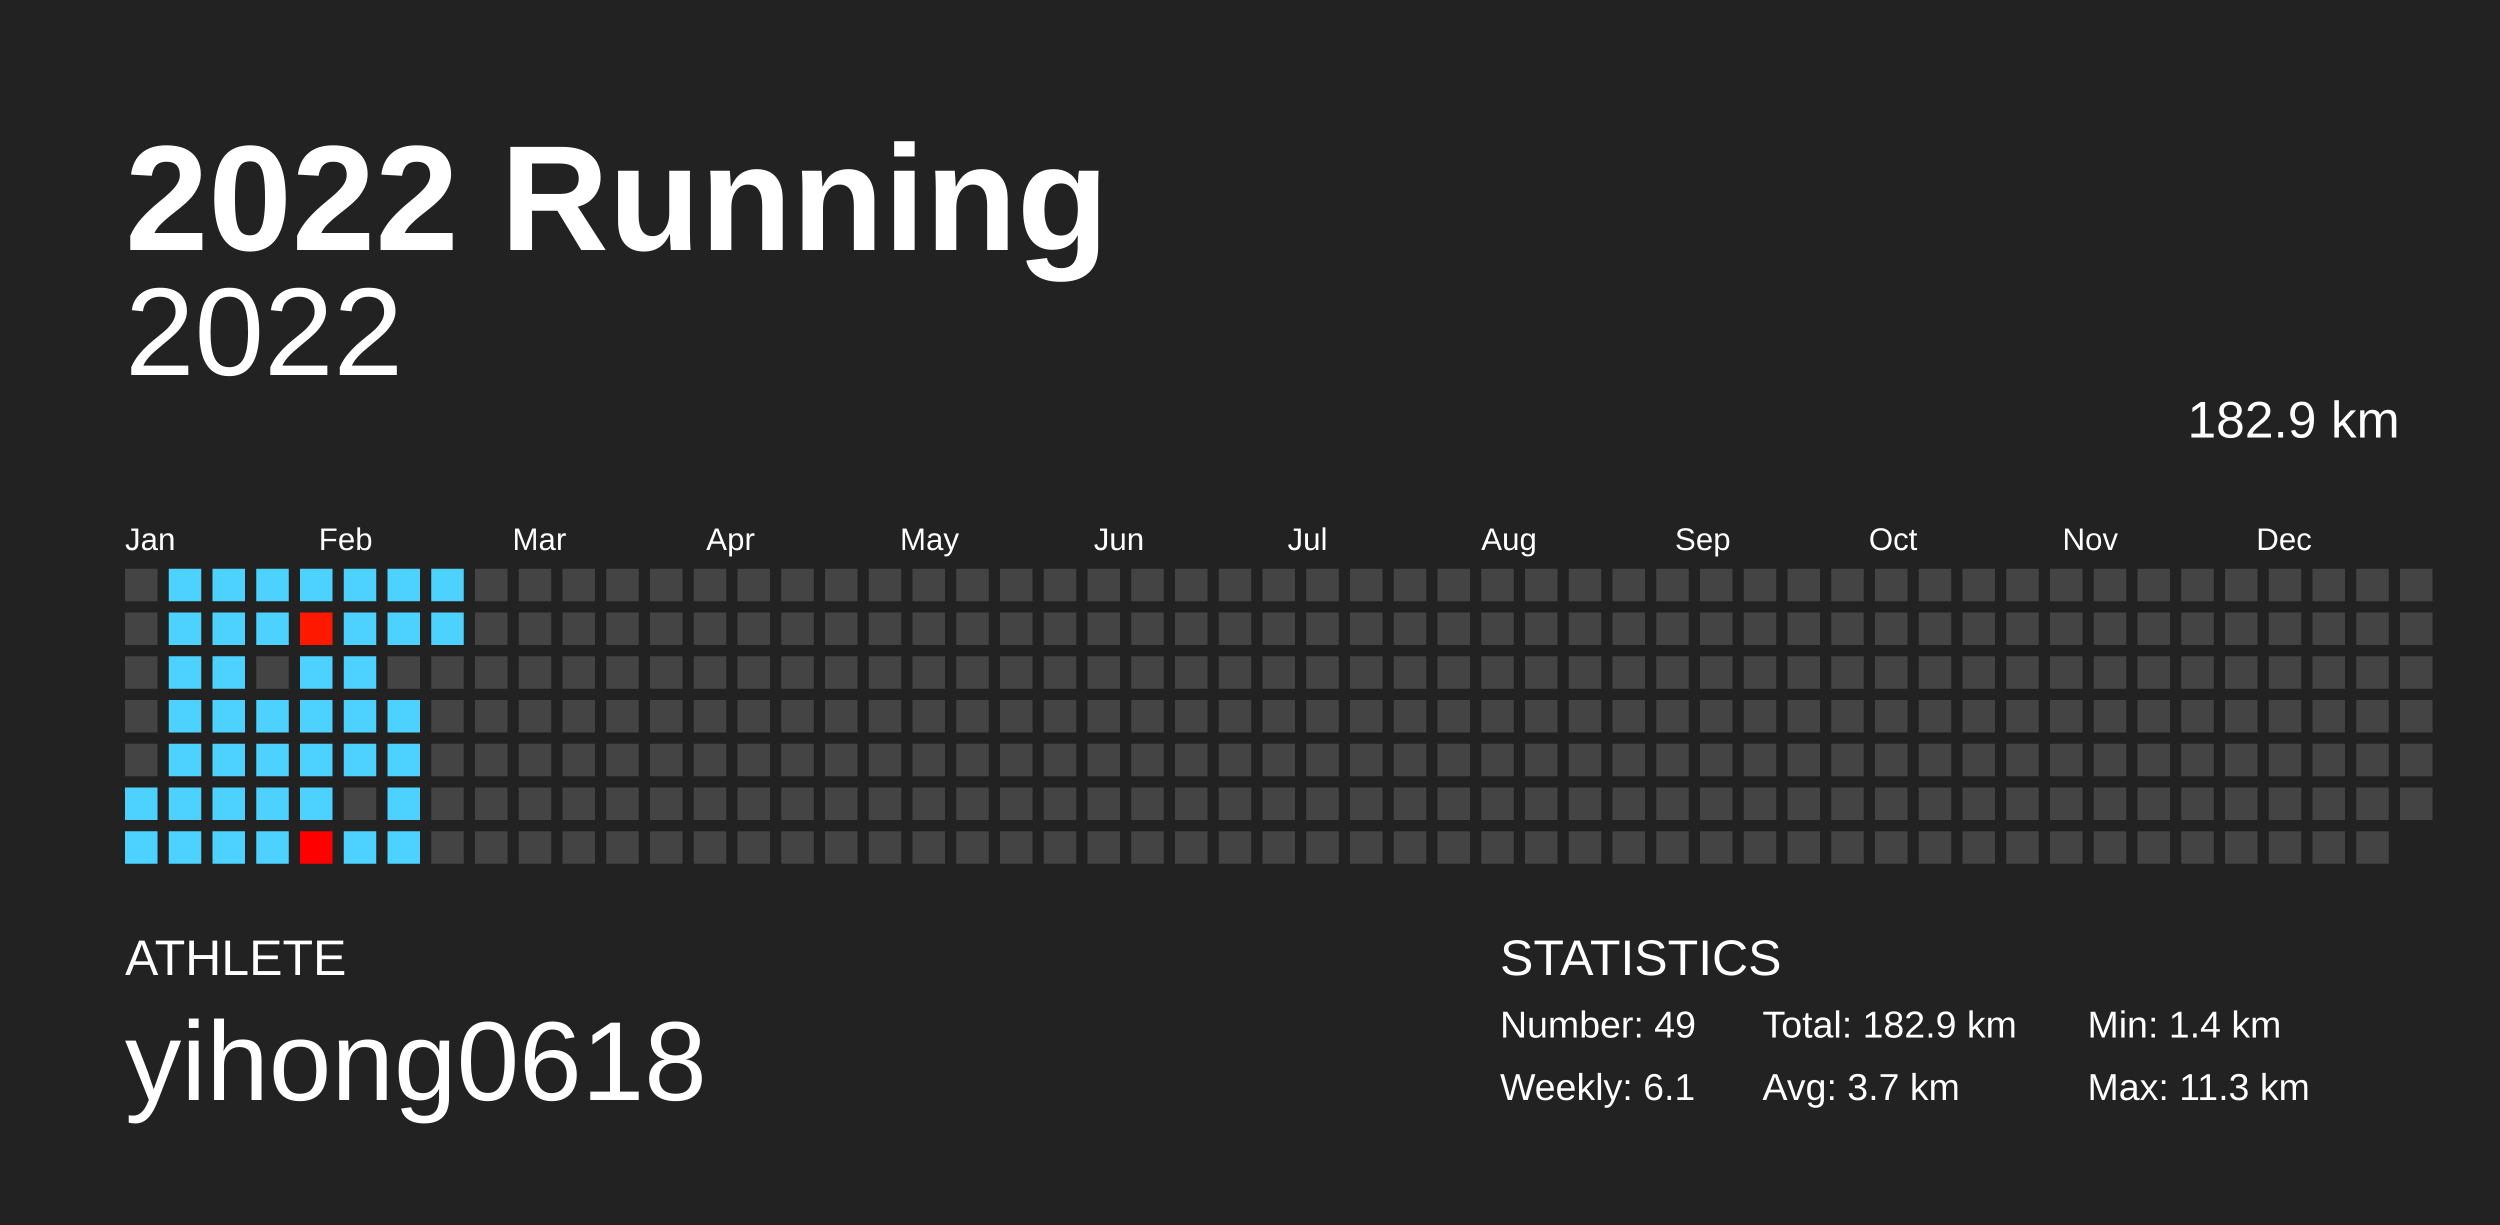
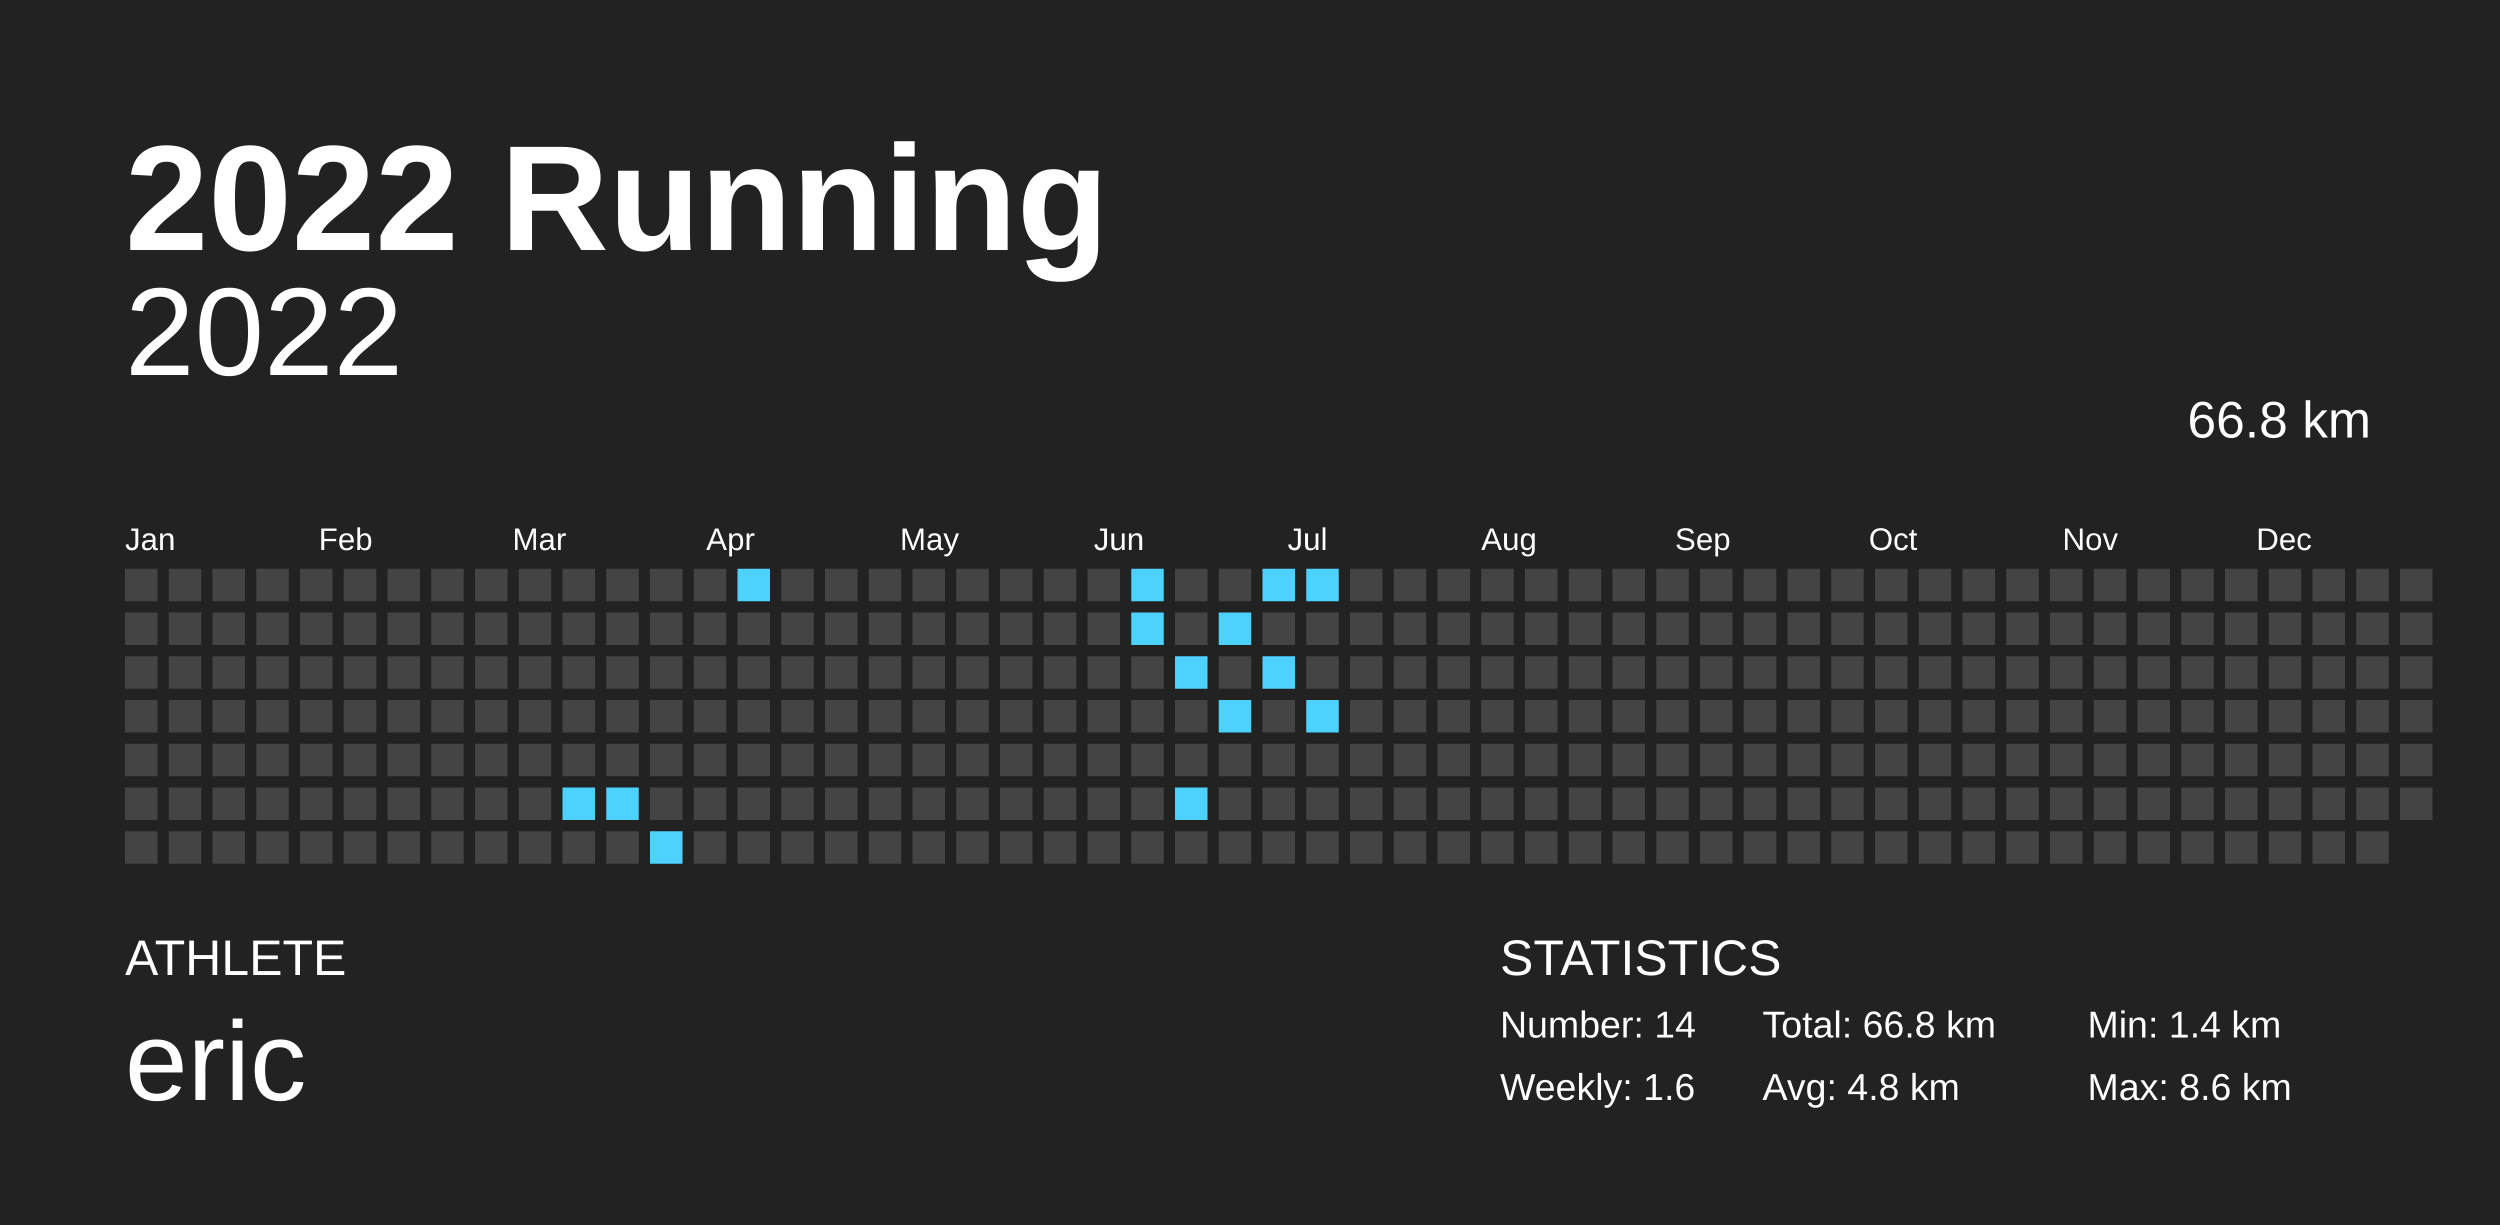
<svg xmlns="http://www.w3.org/2000/svg" baseProfile="full" height="98mm" version="1.1" viewBox="0,0,200,98" width="200mm">
  <defs />
  <rect fill="#222222" height="98" width="200" x="0" y="0" />
  <text fill="#FFFFFF" style="font-size:12px; font-family:Arial; font-weight:bold;" x="10" y="20">2022 Running</text>
  <text fill="#FFFFFF" style="font-size:4px; font-family:Arial" x="10" y="78">ATHLETE</text>
-   <text fill="#FFFFFF" style="font-size:9px; font-family:Arial" x="10" y="88">yihong0618</text>
+   <text fill="#FFFFFF" style="font-size:9px; font-family:Arial" x="10" y="88">eric</text>
  <text fill="#FFFFFF" style="font-size:4px; font-family:Arial" x="120" y="78">STATISTICS</text>
-   <text fill="#FFFFFF" style="font-size:3px; font-family:Arial" x="120" y="83">Number: 49</text>
-   <text fill="#FFFFFF" style="font-size:3px; font-family:Arial" x="120" y="88">Weekly: 6.1</text>
-   <text fill="#FFFFFF" style="font-size:3px; font-family:Arial" x="141" y="83">Total: 182.9 km</text>
-   <text fill="#FFFFFF" style="font-size:3px; font-family:Arial" x="141" y="88">Avg: 3.7 km</text>
+   <text fill="#FFFFFF" style="font-size:3px; font-family:Arial" x="120" y="83">Number: 14</text>
+   <text fill="#FFFFFF" style="font-size:3px; font-family:Arial" x="120" y="88">Weekly: 1.6</text>
+   <text fill="#FFFFFF" style="font-size:3px; font-family:Arial" x="141" y="83">Total: 66.8 km</text>
+   <text fill="#FFFFFF" style="font-size:3px; font-family:Arial" x="141" y="88">Avg: 4.8 km</text>
  <text fill="#FFFFFF" style="font-size:3px; font-family:Arial" x="167" y="83">Min: 1.4 km</text>
-   <text fill="#FFFFFF" style="font-size:3px; font-family:Arial" x="167" y="88">Max: 11.3 km</text>
+   <text fill="#FFFFFF" style="font-size:3px; font-family:Arial" x="167" y="88">Max: 8.6 km</text>
  <text alignment-baseline="hanging" fill="#FFFFFF" style="font-size:10.0px; font-family:Arial;" x="10" y="30">2022</text>
-   <text alignment-baseline="hanging" fill="#FFFFFF" style="font-size:4.125px; font-family:Arial;" x="175" y="35">182.9 km</text>
+   <text alignment-baseline="hanging" fill="#FFFFFF" style="font-size:4.125px; font-family:Arial;" x="175" y="35">66.8 km</text>
  <text fill="#FFFFFF" style="font-size:2.5px; font-family:Arial" x="10.0" y="44">Jan</text>
  <text fill="#FFFFFF" style="font-size:2.5px; font-family:Arial" x="25.5" y="44">Feb</text>
  <text fill="#FFFFFF" style="font-size:2.5px; font-family:Arial" x="41.0" y="44">Mar</text>
  <text fill="#FFFFFF" style="font-size:2.5px; font-family:Arial" x="56.5" y="44">Apr</text>
  <text fill="#FFFFFF" style="font-size:2.5px; font-family:Arial" x="72.0" y="44">May</text>
  <text fill="#FFFFFF" style="font-size:2.5px; font-family:Arial" x="87.5" y="44">Jun</text>
  <text fill="#FFFFFF" style="font-size:2.5px; font-family:Arial" x="103.0" y="44">Jul</text>
  <text fill="#FFFFFF" style="font-size:2.5px; font-family:Arial" x="118.5" y="44">Aug</text>
  <text fill="#FFFFFF" style="font-size:2.5px; font-family:Arial" x="134.0" y="44">Sep</text>
  <text fill="#FFFFFF" style="font-size:2.5px; font-family:Arial" x="149.5" y="44">Oct</text>
  <text fill="#FFFFFF" style="font-size:2.5px; font-family:Arial" x="165.0" y="44">Nov</text>
  <text fill="#FFFFFF" style="font-size:2.5px; font-family:Arial" x="180.5" y="44">Dec</text>
  <rect fill="#444444" height="2.6" width="2.6" x="10.0" y="45.5" />
  <rect fill="#444444" height="2.6" width="2.6" x="10.0" y="49.0" />
  <rect fill="#444444" height="2.6" width="2.6" x="10.0" y="52.5" />
  <rect fill="#444444" height="2.6" width="2.6" x="10.0" y="56.0" />
  <rect fill="#444444" height="2.6" width="2.6" x="10.0" y="59.5" />
-   <rect fill="#4dd2ff" height="2.6" width="2.6" x="10.0" y="63.0" />
-   <rect fill="#4dd2ff" height="2.6" width="2.6" x="10.0" y="66.5" />
-   <rect fill="#4dd2ff" height="2.6" width="2.6" x="13.5" y="45.5" />
-   <rect fill="#4dd2ff" height="2.6" width="2.6" x="13.5" y="49.0" />
-   <rect fill="#4dd2ff" height="2.6" width="2.6" x="13.5" y="52.5" />
-   <rect fill="#4dd2ff" height="2.6" width="2.6" x="13.5" y="56.0" />
-   <rect fill="#4dd2ff" height="2.6" width="2.6" x="13.5" y="59.5" />
-   <rect fill="#4dd2ff" height="2.6" width="2.6" x="13.5" y="63.0" />
-   <rect fill="#4dd2ff" height="2.6" width="2.6" x="13.5" y="66.5" />
-   <rect fill="#4dd2ff" height="2.6" width="2.6" x="17.0" y="45.5" />
-   <rect fill="#4dd2ff" height="2.6" width="2.6" x="17.0" y="49.0" />
-   <rect fill="#4dd2ff" height="2.6" width="2.6" x="17.0" y="52.5" />
-   <rect fill="#4dd2ff" height="2.6" width="2.6" x="17.0" y="56.0" />
-   <rect fill="#4dd2ff" height="2.6" width="2.6" x="17.0" y="59.5" />
-   <rect fill="#4dd2ff" height="2.6" width="2.6" x="17.0" y="63.0" />
-   <rect fill="#4dd2ff" height="2.6" width="2.6" x="17.0" y="66.5" />
-   <rect fill="#4dd2ff" height="2.6" width="2.6" x="20.5" y="45.5" />
-   <rect fill="#4dd2ff" height="2.6" width="2.6" x="20.5" y="49.0" />
+   <rect fill="#444444" height="2.6" width="2.6" x="10.0" y="63.0" />
+   <rect fill="#444444" height="2.6" width="2.6" x="10.0" y="66.5" />
+   <rect fill="#444444" height="2.6" width="2.6" x="13.5" y="45.5" />
+   <rect fill="#444444" height="2.6" width="2.6" x="13.5" y="49.0" />
+   <rect fill="#444444" height="2.6" width="2.6" x="13.5" y="52.5" />
+   <rect fill="#444444" height="2.6" width="2.6" x="13.5" y="56.0" />
+   <rect fill="#444444" height="2.6" width="2.6" x="13.5" y="59.5" />
+   <rect fill="#444444" height="2.6" width="2.6" x="13.5" y="63.0" />
+   <rect fill="#444444" height="2.6" width="2.6" x="13.5" y="66.5" />
+   <rect fill="#444444" height="2.6" width="2.6" x="17.0" y="45.5" />
+   <rect fill="#444444" height="2.6" width="2.6" x="17.0" y="49.0" />
+   <rect fill="#444444" height="2.6" width="2.6" x="17.0" y="52.5" />
+   <rect fill="#444444" height="2.6" width="2.6" x="17.0" y="56.0" />
+   <rect fill="#444444" height="2.6" width="2.6" x="17.0" y="59.5" />
+   <rect fill="#444444" height="2.6" width="2.6" x="17.0" y="63.0" />
+   <rect fill="#444444" height="2.6" width="2.6" x="17.0" y="66.5" />
+   <rect fill="#444444" height="2.6" width="2.6" x="20.5" y="45.5" />
+   <rect fill="#444444" height="2.6" width="2.6" x="20.5" y="49.0" />
  <rect fill="#444444" height="2.6" width="2.6" x="20.5" y="52.5" />
-   <rect fill="#4dd2ff" height="2.6" width="2.6" x="20.5" y="56.0" />
-   <rect fill="#4dd2ff" height="2.6" width="2.6" x="20.5" y="59.5" />
-   <rect fill="#4dd2ff" height="2.6" width="2.6" x="20.5" y="63.0" />
-   <rect fill="#4dd2ff" height="2.6" width="2.6" x="20.5" y="66.5" />
-   <rect fill="#4dd2ff" height="2.6" width="2.6" x="24.0" y="45.5" />
-   <rect fill="#ff1800" height="2.6" width="2.6" x="24.0" y="49.0" />
-   <rect fill="#4dd2ff" height="2.6" width="2.6" x="24.0" y="52.5" />
-   <rect fill="#4dd2ff" height="2.6" width="2.6" x="24.0" y="56.0" />
-   <rect fill="#4dd2ff" height="2.6" width="2.6" x="24.0" y="59.5" />
-   <rect fill="#4dd2ff" height="2.6" width="2.6" x="24.0" y="63.0" />
-   <rect fill="#ff0000" height="2.6" width="2.6" x="24.0" y="66.5" />
-   <rect fill="#4dd2ff" height="2.6" width="2.6" x="27.5" y="45.5" />
-   <rect fill="#4dd2ff" height="2.6" width="2.6" x="27.5" y="49.0" />
-   <rect fill="#4dd2ff" height="2.6" width="2.6" x="27.5" y="52.5" />
-   <rect fill="#4dd2ff" height="2.6" width="2.6" x="27.5" y="56.0" />
-   <rect fill="#4dd2ff" height="2.6" width="2.6" x="27.5" y="59.5" />
+   <rect fill="#444444" height="2.6" width="2.6" x="20.5" y="56.0" />
+   <rect fill="#444444" height="2.6" width="2.6" x="20.5" y="59.5" />
+   <rect fill="#444444" height="2.6" width="2.6" x="20.5" y="63.0" />
+   <rect fill="#444444" height="2.6" width="2.6" x="20.5" y="66.5" />
+   <rect fill="#444444" height="2.6" width="2.6" x="24.0" y="45.5" />
+   <rect fill="#444444" height="2.6" width="2.6" x="24.0" y="49.0" />
+   <rect fill="#444444" height="2.6" width="2.6" x="24.0" y="52.5" />
+   <rect fill="#444444" height="2.6" width="2.6" x="24.0" y="56.0" />
+   <rect fill="#444444" height="2.6" width="2.6" x="24.0" y="59.5" />
+   <rect fill="#444444" height="2.6" width="2.6" x="24.0" y="63.0" />
+   <rect fill="#444444" height="2.6" width="2.6" x="24.0" y="66.5" />
+   <rect fill="#444444" height="2.6" width="2.6" x="27.5" y="45.5" />
+   <rect fill="#444444" height="2.6" width="2.6" x="27.5" y="49.0" />
+   <rect fill="#444444" height="2.6" width="2.6" x="27.5" y="52.5" />
+   <rect fill="#444444" height="2.6" width="2.6" x="27.5" y="56.0" />
+   <rect fill="#444444" height="2.6" width="2.6" x="27.5" y="59.5" />
  <rect fill="#444444" height="2.6" width="2.6" x="27.5" y="63.0" />
-   <rect fill="#4dd2ff" height="2.6" width="2.6" x="27.5" y="66.5" />
-   <rect fill="#4dd2ff" height="2.6" width="2.6" x="31.0" y="45.5" />
-   <rect fill="#4dd2ff" height="2.6" width="2.6" x="31.0" y="49.0" />
+   <rect fill="#444444" height="2.6" width="2.6" x="27.5" y="66.5" />
+   <rect fill="#444444" height="2.6" width="2.6" x="31.0" y="45.5" />
+   <rect fill="#444444" height="2.6" width="2.6" x="31.0" y="49.0" />
  <rect fill="#444444" height="2.6" width="2.6" x="31.0" y="52.5" />
-   <rect fill="#4dd2ff" height="2.6" width="2.6" x="31.0" y="56.0" />
-   <rect fill="#4dd2ff" height="2.6" width="2.6" x="31.0" y="59.5" />
-   <rect fill="#4dd2ff" height="2.6" width="2.6" x="31.0" y="63.0" />
-   <rect fill="#4dd2ff" height="2.6" width="2.6" x="31.0" y="66.5" />
-   <rect fill="#4dd2ff" height="2.6" width="2.6" x="34.5" y="45.5" />
-   <rect fill="#4dd2ff" height="2.6" width="2.6" x="34.5" y="49.0" />
+   <rect fill="#444444" height="2.6" width="2.6" x="31.0" y="56.0" />
+   <rect fill="#444444" height="2.6" width="2.6" x="31.0" y="59.5" />
+   <rect fill="#444444" height="2.6" width="2.6" x="31.0" y="63.0" />
+   <rect fill="#444444" height="2.6" width="2.6" x="31.0" y="66.5" />
+   <rect fill="#444444" height="2.6" width="2.6" x="34.5" y="45.5" />
+   <rect fill="#444444" height="2.6" width="2.6" x="34.5" y="49.0" />
  <rect fill="#444444" height="2.6" width="2.6" x="34.5" y="52.5" />
  <rect fill="#444444" height="2.6" width="2.6" x="34.5" y="56.0" />
  <rect fill="#444444" height="2.6" width="2.6" x="34.5" y="59.5" />
  <rect fill="#444444" height="2.6" width="2.6" x="34.5" y="63.0" />
  <rect fill="#444444" height="2.6" width="2.6" x="34.5" y="66.5" />
  <rect fill="#444444" height="2.6" width="2.6" x="38.0" y="45.5" />
  <rect fill="#444444" height="2.6" width="2.6" x="38.0" y="49.0" />
  <rect fill="#444444" height="2.6" width="2.6" x="38.0" y="52.5" />
  <rect fill="#444444" height="2.6" width="2.6" x="38.0" y="56.0" />
  <rect fill="#444444" height="2.6" width="2.6" x="38.0" y="59.5" />
  <rect fill="#444444" height="2.6" width="2.6" x="38.0" y="63.0" />
  <rect fill="#444444" height="2.6" width="2.6" x="38.0" y="66.5" />
  <rect fill="#444444" height="2.6" width="2.6" x="41.5" y="45.5" />
  <rect fill="#444444" height="2.6" width="2.6" x="41.5" y="49.0" />
  <rect fill="#444444" height="2.6" width="2.6" x="41.5" y="52.5" />
  <rect fill="#444444" height="2.6" width="2.6" x="41.5" y="56.0" />
  <rect fill="#444444" height="2.6" width="2.6" x="41.5" y="59.5" />
  <rect fill="#444444" height="2.6" width="2.6" x="41.5" y="63.0" />
  <rect fill="#444444" height="2.6" width="2.6" x="41.5" y="66.5" />
  <rect fill="#444444" height="2.6" width="2.6" x="45.0" y="45.5" />
  <rect fill="#444444" height="2.6" width="2.6" x="45.0" y="49.0" />
  <rect fill="#444444" height="2.6" width="2.6" x="45.0" y="52.5" />
  <rect fill="#444444" height="2.6" width="2.6" x="45.0" y="56.0" />
  <rect fill="#444444" height="2.6" width="2.6" x="45.0" y="59.5" />
-   <rect fill="#444444" height="2.6" width="2.6" x="45.0" y="63.0" />
+   <rect fill="#4dd2ff" height="2.6" width="2.6" x="45.0" y="63.0" />
  <rect fill="#444444" height="2.6" width="2.6" x="45.0" y="66.5" />
  <rect fill="#444444" height="2.6" width="2.6" x="48.5" y="45.5" />
  <rect fill="#444444" height="2.6" width="2.6" x="48.5" y="49.0" />
  <rect fill="#444444" height="2.6" width="2.6" x="48.5" y="52.5" />
  <rect fill="#444444" height="2.6" width="2.6" x="48.5" y="56.0" />
  <rect fill="#444444" height="2.6" width="2.6" x="48.5" y="59.5" />
-   <rect fill="#444444" height="2.6" width="2.6" x="48.5" y="63.0" />
+   <rect fill="#4dd2ff" height="2.6" width="2.6" x="48.5" y="63.0" />
  <rect fill="#444444" height="2.6" width="2.6" x="48.5" y="66.5" />
  <rect fill="#444444" height="2.6" width="2.6" x="52.0" y="45.5" />
  <rect fill="#444444" height="2.6" width="2.6" x="52.0" y="49.0" />
  <rect fill="#444444" height="2.6" width="2.6" x="52.0" y="52.5" />
  <rect fill="#444444" height="2.6" width="2.6" x="52.0" y="56.0" />
  <rect fill="#444444" height="2.6" width="2.6" x="52.0" y="59.5" />
  <rect fill="#444444" height="2.6" width="2.6" x="52.0" y="63.0" />
-   <rect fill="#444444" height="2.6" width="2.6" x="52.0" y="66.5" />
+   <rect fill="#4dd2ff" height="2.6" width="2.6" x="52.0" y="66.5" />
  <rect fill="#444444" height="2.6" width="2.6" x="55.5" y="45.5" />
  <rect fill="#444444" height="2.6" width="2.6" x="55.5" y="49.0" />
  <rect fill="#444444" height="2.6" width="2.6" x="55.5" y="52.5" />
  <rect fill="#444444" height="2.6" width="2.6" x="55.5" y="56.0" />
  <rect fill="#444444" height="2.6" width="2.6" x="55.5" y="59.5" />
  <rect fill="#444444" height="2.6" width="2.6" x="55.5" y="63.0" />
  <rect fill="#444444" height="2.6" width="2.6" x="55.5" y="66.5" />
-   <rect fill="#444444" height="2.6" width="2.6" x="59.0" y="45.5" />
+   <rect fill="#4dd2ff" height="2.6" width="2.6" x="59.0" y="45.5" />
  <rect fill="#444444" height="2.6" width="2.6" x="59.0" y="49.0" />
  <rect fill="#444444" height="2.6" width="2.6" x="59.0" y="52.5" />
  <rect fill="#444444" height="2.6" width="2.6" x="59.0" y="56.0" />
  <rect fill="#444444" height="2.6" width="2.6" x="59.0" y="59.5" />
  <rect fill="#444444" height="2.6" width="2.6" x="59.0" y="63.0" />
  <rect fill="#444444" height="2.6" width="2.6" x="59.0" y="66.5" />
  <rect fill="#444444" height="2.6" width="2.6" x="62.5" y="45.5" />
  <rect fill="#444444" height="2.6" width="2.6" x="62.5" y="49.0" />
  <rect fill="#444444" height="2.6" width="2.6" x="62.5" y="52.5" />
  <rect fill="#444444" height="2.6" width="2.6" x="62.5" y="56.0" />
  <rect fill="#444444" height="2.6" width="2.6" x="62.5" y="59.5" />
  <rect fill="#444444" height="2.6" width="2.6" x="62.5" y="63.0" />
  <rect fill="#444444" height="2.6" width="2.6" x="62.5" y="66.5" />
  <rect fill="#444444" height="2.6" width="2.6" x="66.0" y="45.5" />
  <rect fill="#444444" height="2.6" width="2.6" x="66.0" y="49.0" />
  <rect fill="#444444" height="2.6" width="2.6" x="66.0" y="52.5" />
  <rect fill="#444444" height="2.6" width="2.6" x="66.0" y="56.0" />
  <rect fill="#444444" height="2.6" width="2.6" x="66.0" y="59.5" />
  <rect fill="#444444" height="2.6" width="2.6" x="66.0" y="63.0" />
  <rect fill="#444444" height="2.6" width="2.6" x="66.0" y="66.5" />
  <rect fill="#444444" height="2.6" width="2.6" x="69.5" y="45.5" />
  <rect fill="#444444" height="2.6" width="2.6" x="69.5" y="49.0" />
  <rect fill="#444444" height="2.6" width="2.6" x="69.5" y="52.5" />
  <rect fill="#444444" height="2.6" width="2.6" x="69.5" y="56.0" />
  <rect fill="#444444" height="2.6" width="2.6" x="69.5" y="59.5" />
  <rect fill="#444444" height="2.6" width="2.6" x="69.5" y="63.0" />
  <rect fill="#444444" height="2.6" width="2.6" x="69.5" y="66.5" />
  <rect fill="#444444" height="2.6" width="2.6" x="73.0" y="45.5" />
  <rect fill="#444444" height="2.6" width="2.6" x="73.0" y="49.0" />
  <rect fill="#444444" height="2.6" width="2.6" x="73.0" y="52.5" />
  <rect fill="#444444" height="2.6" width="2.6" x="73.0" y="56.0" />
  <rect fill="#444444" height="2.6" width="2.6" x="73.0" y="59.5" />
  <rect fill="#444444" height="2.6" width="2.6" x="73.0" y="63.0" />
  <rect fill="#444444" height="2.6" width="2.6" x="73.0" y="66.5" />
  <rect fill="#444444" height="2.6" width="2.6" x="76.5" y="45.5" />
  <rect fill="#444444" height="2.6" width="2.6" x="76.5" y="49.0" />
  <rect fill="#444444" height="2.6" width="2.6" x="76.5" y="52.5" />
  <rect fill="#444444" height="2.6" width="2.6" x="76.5" y="56.0" />
  <rect fill="#444444" height="2.6" width="2.6" x="76.5" y="59.5" />
  <rect fill="#444444" height="2.6" width="2.6" x="76.5" y="63.0" />
  <rect fill="#444444" height="2.6" width="2.6" x="76.5" y="66.5" />
  <rect fill="#444444" height="2.6" width="2.6" x="80.0" y="45.5" />
  <rect fill="#444444" height="2.6" width="2.6" x="80.0" y="49.0" />
  <rect fill="#444444" height="2.6" width="2.6" x="80.0" y="52.5" />
  <rect fill="#444444" height="2.6" width="2.6" x="80.0" y="56.0" />
  <rect fill="#444444" height="2.6" width="2.6" x="80.0" y="59.5" />
  <rect fill="#444444" height="2.6" width="2.6" x="80.0" y="63.0" />
  <rect fill="#444444" height="2.6" width="2.6" x="80.0" y="66.5" />
  <rect fill="#444444" height="2.6" width="2.6" x="83.5" y="45.5" />
  <rect fill="#444444" height="2.6" width="2.6" x="83.5" y="49.0" />
  <rect fill="#444444" height="2.6" width="2.6" x="83.5" y="52.5" />
  <rect fill="#444444" height="2.6" width="2.6" x="83.5" y="56.0" />
  <rect fill="#444444" height="2.6" width="2.6" x="83.5" y="59.5" />
  <rect fill="#444444" height="2.6" width="2.6" x="83.5" y="63.0" />
  <rect fill="#444444" height="2.6" width="2.6" x="83.5" y="66.5" />
  <rect fill="#444444" height="2.6" width="2.6" x="87.0" y="45.5" />
  <rect fill="#444444" height="2.6" width="2.6" x="87.0" y="49.0" />
  <rect fill="#444444" height="2.6" width="2.6" x="87.0" y="52.5" />
  <rect fill="#444444" height="2.6" width="2.6" x="87.0" y="56.0" />
  <rect fill="#444444" height="2.6" width="2.6" x="87.0" y="59.5" />
  <rect fill="#444444" height="2.6" width="2.6" x="87.0" y="63.0" />
  <rect fill="#444444" height="2.6" width="2.6" x="87.0" y="66.5" />
-   <rect fill="#444444" height="2.6" width="2.6" x="90.5" y="45.5" />
-   <rect fill="#444444" height="2.6" width="2.6" x="90.5" y="49.0" />
+   <rect fill="#4dd2ff" height="2.6" width="2.6" x="90.5" y="45.5" />
+   <rect fill="#4dd2ff" height="2.6" width="2.6" x="90.5" y="49.0" />
  <rect fill="#444444" height="2.6" width="2.6" x="90.5" y="52.5" />
  <rect fill="#444444" height="2.6" width="2.6" x="90.5" y="56.0" />
  <rect fill="#444444" height="2.6" width="2.6" x="90.5" y="59.5" />
  <rect fill="#444444" height="2.6" width="2.6" x="90.5" y="63.0" />
  <rect fill="#444444" height="2.6" width="2.6" x="90.5" y="66.5" />
  <rect fill="#444444" height="2.6" width="2.6" x="94.0" y="45.5" />
  <rect fill="#444444" height="2.6" width="2.6" x="94.0" y="49.0" />
-   <rect fill="#444444" height="2.6" width="2.6" x="94.0" y="52.5" />
+   <rect fill="#4dd2ff" height="2.6" width="2.6" x="94.0" y="52.5" />
  <rect fill="#444444" height="2.6" width="2.6" x="94.0" y="56.0" />
  <rect fill="#444444" height="2.6" width="2.6" x="94.0" y="59.5" />
-   <rect fill="#444444" height="2.6" width="2.6" x="94.0" y="63.0" />
+   <rect fill="#4dd2ff" height="2.6" width="2.6" x="94.0" y="63.0" />
  <rect fill="#444444" height="2.6" width="2.6" x="94.0" y="66.5" />
  <rect fill="#444444" height="2.6" width="2.6" x="97.5" y="45.5" />
-   <rect fill="#444444" height="2.6" width="2.6" x="97.5" y="49.0" />
+   <rect fill="#4dd2ff" height="2.6" width="2.6" x="97.5" y="49.0" />
  <rect fill="#444444" height="2.6" width="2.6" x="97.5" y="52.5" />
-   <rect fill="#444444" height="2.6" width="2.6" x="97.5" y="56.0" />
+   <rect fill="#4dd2ff" height="2.6" width="2.6" x="97.5" y="56.0" />
  <rect fill="#444444" height="2.6" width="2.6" x="97.5" y="59.5" />
  <rect fill="#444444" height="2.6" width="2.6" x="97.5" y="63.0" />
  <rect fill="#444444" height="2.6" width="2.6" x="97.5" y="66.5" />
-   <rect fill="#444444" height="2.6" width="2.6" x="101.0" y="45.5" />
+   <rect fill="#4dd2ff" height="2.6" width="2.6" x="101.0" y="45.5" />
  <rect fill="#444444" height="2.6" width="2.6" x="101.0" y="49.0" />
-   <rect fill="#444444" height="2.6" width="2.6" x="101.0" y="52.5" />
+   <rect fill="#4dd2ff" height="2.6" width="2.6" x="101.0" y="52.5" />
  <rect fill="#444444" height="2.6" width="2.6" x="101.0" y="56.0" />
  <rect fill="#444444" height="2.6" width="2.6" x="101.0" y="59.5" />
  <rect fill="#444444" height="2.6" width="2.6" x="101.0" y="63.0" />
  <rect fill="#444444" height="2.6" width="2.6" x="101.0" y="66.5" />
-   <rect fill="#444444" height="2.6" width="2.6" x="104.5" y="45.5" />
+   <rect fill="#4dd2ff" height="2.6" width="2.6" x="104.5" y="45.5" />
  <rect fill="#444444" height="2.6" width="2.6" x="104.5" y="49.0" />
  <rect fill="#444444" height="2.6" width="2.6" x="104.5" y="52.5" />
-   <rect fill="#444444" height="2.6" width="2.6" x="104.5" y="56.0" />
+   <rect fill="#4dd2ff" height="2.6" width="2.6" x="104.5" y="56.0" />
  <rect fill="#444444" height="2.6" width="2.6" x="104.5" y="59.5" />
  <rect fill="#444444" height="2.6" width="2.6" x="104.5" y="63.0" />
  <rect fill="#444444" height="2.6" width="2.6" x="104.5" y="66.5" />
  <rect fill="#444444" height="2.6" width="2.6" x="108.0" y="45.5" />
  <rect fill="#444444" height="2.6" width="2.6" x="108.0" y="49.0" />
  <rect fill="#444444" height="2.6" width="2.6" x="108.0" y="52.5" />
  <rect fill="#444444" height="2.6" width="2.6" x="108.0" y="56.0" />
  <rect fill="#444444" height="2.6" width="2.6" x="108.0" y="59.5" />
  <rect fill="#444444" height="2.6" width="2.6" x="108.0" y="63.0" />
  <rect fill="#444444" height="2.6" width="2.6" x="108.0" y="66.5" />
  <rect fill="#444444" height="2.6" width="2.6" x="111.5" y="45.5" />
  <rect fill="#444444" height="2.6" width="2.6" x="111.5" y="49.0" />
  <rect fill="#444444" height="2.6" width="2.6" x="111.5" y="52.5" />
  <rect fill="#444444" height="2.6" width="2.6" x="111.5" y="56.0" />
  <rect fill="#444444" height="2.6" width="2.6" x="111.5" y="59.5" />
  <rect fill="#444444" height="2.6" width="2.6" x="111.5" y="63.0" />
  <rect fill="#444444" height="2.6" width="2.6" x="111.5" y="66.5" />
  <rect fill="#444444" height="2.6" width="2.6" x="115.0" y="45.5" />
  <rect fill="#444444" height="2.6" width="2.6" x="115.0" y="49.0" />
  <rect fill="#444444" height="2.6" width="2.6" x="115.0" y="52.5" />
  <rect fill="#444444" height="2.6" width="2.6" x="115.0" y="56.0" />
  <rect fill="#444444" height="2.6" width="2.6" x="115.0" y="59.5" />
  <rect fill="#444444" height="2.6" width="2.6" x="115.0" y="63.0" />
  <rect fill="#444444" height="2.6" width="2.6" x="115.0" y="66.5" />
  <rect fill="#444444" height="2.6" width="2.6" x="118.5" y="45.5" />
  <rect fill="#444444" height="2.6" width="2.6" x="118.5" y="49.0" />
  <rect fill="#444444" height="2.6" width="2.6" x="118.5" y="52.5" />
  <rect fill="#444444" height="2.6" width="2.6" x="118.5" y="56.0" />
  <rect fill="#444444" height="2.6" width="2.6" x="118.5" y="59.5" />
  <rect fill="#444444" height="2.6" width="2.6" x="118.5" y="63.0" />
  <rect fill="#444444" height="2.6" width="2.6" x="118.5" y="66.5" />
  <rect fill="#444444" height="2.6" width="2.6" x="122.0" y="45.5" />
  <rect fill="#444444" height="2.6" width="2.6" x="122.0" y="49.0" />
  <rect fill="#444444" height="2.6" width="2.6" x="122.0" y="52.5" />
  <rect fill="#444444" height="2.6" width="2.6" x="122.0" y="56.0" />
  <rect fill="#444444" height="2.6" width="2.6" x="122.0" y="59.5" />
  <rect fill="#444444" height="2.6" width="2.6" x="122.0" y="63.0" />
  <rect fill="#444444" height="2.6" width="2.6" x="122.0" y="66.5" />
  <rect fill="#444444" height="2.6" width="2.6" x="125.5" y="45.5" />
  <rect fill="#444444" height="2.6" width="2.6" x="125.5" y="49.0" />
  <rect fill="#444444" height="2.6" width="2.6" x="125.5" y="52.5" />
  <rect fill="#444444" height="2.6" width="2.6" x="125.5" y="56.0" />
  <rect fill="#444444" height="2.6" width="2.6" x="125.5" y="59.5" />
  <rect fill="#444444" height="2.6" width="2.6" x="125.5" y="63.0" />
  <rect fill="#444444" height="2.6" width="2.6" x="125.5" y="66.5" />
  <rect fill="#444444" height="2.6" width="2.6" x="129.0" y="45.5" />
  <rect fill="#444444" height="2.6" width="2.6" x="129.0" y="49.0" />
  <rect fill="#444444" height="2.6" width="2.6" x="129.0" y="52.5" />
  <rect fill="#444444" height="2.6" width="2.6" x="129.0" y="56.0" />
  <rect fill="#444444" height="2.6" width="2.6" x="129.0" y="59.5" />
  <rect fill="#444444" height="2.6" width="2.6" x="129.0" y="63.0" />
  <rect fill="#444444" height="2.6" width="2.6" x="129.0" y="66.5" />
  <rect fill="#444444" height="2.6" width="2.6" x="132.5" y="45.5" />
  <rect fill="#444444" height="2.6" width="2.6" x="132.5" y="49.0" />
  <rect fill="#444444" height="2.6" width="2.6" x="132.5" y="52.5" />
  <rect fill="#444444" height="2.6" width="2.6" x="132.5" y="56.0" />
  <rect fill="#444444" height="2.6" width="2.6" x="132.5" y="59.5" />
  <rect fill="#444444" height="2.6" width="2.6" x="132.5" y="63.0" />
  <rect fill="#444444" height="2.6" width="2.6" x="132.5" y="66.5" />
  <rect fill="#444444" height="2.6" width="2.6" x="136.0" y="45.5" />
  <rect fill="#444444" height="2.6" width="2.6" x="136.0" y="49.0" />
  <rect fill="#444444" height="2.6" width="2.6" x="136.0" y="52.5" />
  <rect fill="#444444" height="2.6" width="2.6" x="136.0" y="56.0" />
  <rect fill="#444444" height="2.6" width="2.6" x="136.0" y="59.5" />
  <rect fill="#444444" height="2.6" width="2.6" x="136.0" y="63.0" />
  <rect fill="#444444" height="2.6" width="2.6" x="136.0" y="66.5" />
  <rect fill="#444444" height="2.6" width="2.6" x="139.5" y="45.5" />
  <rect fill="#444444" height="2.6" width="2.6" x="139.5" y="49.0" />
  <rect fill="#444444" height="2.6" width="2.6" x="139.5" y="52.5" />
  <rect fill="#444444" height="2.6" width="2.6" x="139.5" y="56.0" />
  <rect fill="#444444" height="2.6" width="2.6" x="139.5" y="59.5" />
  <rect fill="#444444" height="2.6" width="2.6" x="139.5" y="63.0" />
  <rect fill="#444444" height="2.6" width="2.6" x="139.5" y="66.5" />
  <rect fill="#444444" height="2.6" width="2.6" x="143.0" y="45.5" />
  <rect fill="#444444" height="2.6" width="2.6" x="143.0" y="49.0" />
  <rect fill="#444444" height="2.6" width="2.6" x="143.0" y="52.5" />
  <rect fill="#444444" height="2.6" width="2.6" x="143.0" y="56.0" />
  <rect fill="#444444" height="2.6" width="2.6" x="143.0" y="59.5" />
  <rect fill="#444444" height="2.6" width="2.6" x="143.0" y="63.0" />
  <rect fill="#444444" height="2.6" width="2.6" x="143.0" y="66.5" />
  <rect fill="#444444" height="2.6" width="2.6" x="146.5" y="45.5" />
  <rect fill="#444444" height="2.6" width="2.6" x="146.5" y="49.0" />
  <rect fill="#444444" height="2.6" width="2.6" x="146.5" y="52.5" />
  <rect fill="#444444" height="2.6" width="2.6" x="146.5" y="56.0" />
  <rect fill="#444444" height="2.6" width="2.6" x="146.5" y="59.5" />
  <rect fill="#444444" height="2.6" width="2.6" x="146.5" y="63.0" />
  <rect fill="#444444" height="2.6" width="2.6" x="146.5" y="66.5" />
  <rect fill="#444444" height="2.6" width="2.6" x="150.0" y="45.5" />
  <rect fill="#444444" height="2.6" width="2.6" x="150.0" y="49.0" />
  <rect fill="#444444" height="2.6" width="2.6" x="150.0" y="52.5" />
  <rect fill="#444444" height="2.6" width="2.6" x="150.0" y="56.0" />
  <rect fill="#444444" height="2.6" width="2.6" x="150.0" y="59.5" />
  <rect fill="#444444" height="2.6" width="2.6" x="150.0" y="63.0" />
  <rect fill="#444444" height="2.6" width="2.6" x="150.0" y="66.5" />
  <rect fill="#444444" height="2.6" width="2.6" x="153.5" y="45.5" />
  <rect fill="#444444" height="2.6" width="2.6" x="153.5" y="49.0" />
  <rect fill="#444444" height="2.6" width="2.6" x="153.5" y="52.5" />
  <rect fill="#444444" height="2.6" width="2.6" x="153.5" y="56.0" />
  <rect fill="#444444" height="2.6" width="2.6" x="153.5" y="59.5" />
  <rect fill="#444444" height="2.6" width="2.6" x="153.5" y="63.0" />
  <rect fill="#444444" height="2.6" width="2.6" x="153.5" y="66.5" />
  <rect fill="#444444" height="2.6" width="2.6" x="157.0" y="45.5" />
  <rect fill="#444444" height="2.6" width="2.6" x="157.0" y="49.0" />
  <rect fill="#444444" height="2.6" width="2.6" x="157.0" y="52.5" />
  <rect fill="#444444" height="2.6" width="2.6" x="157.0" y="56.0" />
  <rect fill="#444444" height="2.6" width="2.6" x="157.0" y="59.5" />
  <rect fill="#444444" height="2.6" width="2.6" x="157.0" y="63.0" />
  <rect fill="#444444" height="2.6" width="2.6" x="157.0" y="66.5" />
  <rect fill="#444444" height="2.6" width="2.6" x="160.5" y="45.5" />
  <rect fill="#444444" height="2.6" width="2.6" x="160.5" y="49.0" />
  <rect fill="#444444" height="2.6" width="2.6" x="160.5" y="52.5" />
  <rect fill="#444444" height="2.6" width="2.6" x="160.5" y="56.0" />
  <rect fill="#444444" height="2.6" width="2.6" x="160.5" y="59.5" />
  <rect fill="#444444" height="2.6" width="2.6" x="160.5" y="63.0" />
  <rect fill="#444444" height="2.6" width="2.6" x="160.5" y="66.5" />
  <rect fill="#444444" height="2.6" width="2.6" x="164.0" y="45.5" />
  <rect fill="#444444" height="2.6" width="2.6" x="164.0" y="49.0" />
  <rect fill="#444444" height="2.6" width="2.6" x="164.0" y="52.5" />
  <rect fill="#444444" height="2.6" width="2.6" x="164.0" y="56.0" />
  <rect fill="#444444" height="2.6" width="2.6" x="164.0" y="59.5" />
  <rect fill="#444444" height="2.6" width="2.6" x="164.0" y="63.0" />
  <rect fill="#444444" height="2.6" width="2.6" x="164.0" y="66.5" />
  <rect fill="#444444" height="2.6" width="2.6" x="167.5" y="45.5" />
  <rect fill="#444444" height="2.6" width="2.6" x="167.5" y="49.0" />
  <rect fill="#444444" height="2.6" width="2.6" x="167.5" y="52.5" />
  <rect fill="#444444" height="2.6" width="2.6" x="167.5" y="56.0" />
  <rect fill="#444444" height="2.6" width="2.6" x="167.5" y="59.5" />
  <rect fill="#444444" height="2.6" width="2.6" x="167.5" y="63.0" />
  <rect fill="#444444" height="2.6" width="2.6" x="167.5" y="66.5" />
  <rect fill="#444444" height="2.6" width="2.6" x="171.0" y="45.5" />
  <rect fill="#444444" height="2.6" width="2.6" x="171.0" y="49.0" />
  <rect fill="#444444" height="2.6" width="2.6" x="171.0" y="52.5" />
  <rect fill="#444444" height="2.6" width="2.6" x="171.0" y="56.0" />
  <rect fill="#444444" height="2.6" width="2.6" x="171.0" y="59.5" />
  <rect fill="#444444" height="2.6" width="2.6" x="171.0" y="63.0" />
  <rect fill="#444444" height="2.6" width="2.6" x="171.0" y="66.5" />
  <rect fill="#444444" height="2.6" width="2.6" x="174.5" y="45.5" />
  <rect fill="#444444" height="2.6" width="2.6" x="174.5" y="49.0" />
  <rect fill="#444444" height="2.6" width="2.6" x="174.5" y="52.5" />
  <rect fill="#444444" height="2.6" width="2.6" x="174.5" y="56.0" />
  <rect fill="#444444" height="2.6" width="2.6" x="174.5" y="59.5" />
  <rect fill="#444444" height="2.6" width="2.6" x="174.5" y="63.0" />
  <rect fill="#444444" height="2.6" width="2.6" x="174.5" y="66.5" />
  <rect fill="#444444" height="2.6" width="2.6" x="178.0" y="45.5" />
  <rect fill="#444444" height="2.6" width="2.6" x="178.0" y="49.0" />
  <rect fill="#444444" height="2.6" width="2.6" x="178.0" y="52.5" />
  <rect fill="#444444" height="2.6" width="2.6" x="178.0" y="56.0" />
  <rect fill="#444444" height="2.6" width="2.6" x="178.0" y="59.5" />
  <rect fill="#444444" height="2.6" width="2.6" x="178.0" y="63.0" />
  <rect fill="#444444" height="2.6" width="2.6" x="178.0" y="66.5" />
  <rect fill="#444444" height="2.6" width="2.6" x="181.5" y="45.5" />
  <rect fill="#444444" height="2.6" width="2.6" x="181.5" y="49.0" />
  <rect fill="#444444" height="2.6" width="2.6" x="181.5" y="52.5" />
  <rect fill="#444444" height="2.6" width="2.6" x="181.5" y="56.0" />
  <rect fill="#444444" height="2.6" width="2.6" x="181.5" y="59.5" />
  <rect fill="#444444" height="2.6" width="2.6" x="181.5" y="63.0" />
  <rect fill="#444444" height="2.6" width="2.6" x="181.5" y="66.5" />
  <rect fill="#444444" height="2.6" width="2.6" x="185.0" y="45.5" />
  <rect fill="#444444" height="2.6" width="2.6" x="185.0" y="49.0" />
  <rect fill="#444444" height="2.6" width="2.6" x="185.0" y="52.5" />
  <rect fill="#444444" height="2.6" width="2.6" x="185.0" y="56.0" />
  <rect fill="#444444" height="2.6" width="2.6" x="185.0" y="59.5" />
  <rect fill="#444444" height="2.6" width="2.6" x="185.0" y="63.0" />
  <rect fill="#444444" height="2.6" width="2.6" x="185.0" y="66.5" />
  <rect fill="#444444" height="2.6" width="2.6" x="188.5" y="45.5" />
  <rect fill="#444444" height="2.6" width="2.6" x="188.5" y="49.0" />
  <rect fill="#444444" height="2.6" width="2.6" x="188.5" y="52.5" />
  <rect fill="#444444" height="2.6" width="2.6" x="188.5" y="56.0" />
  <rect fill="#444444" height="2.6" width="2.6" x="188.5" y="59.5" />
  <rect fill="#444444" height="2.6" width="2.6" x="188.5" y="63.0" />
  <rect fill="#444444" height="2.6" width="2.6" x="188.5" y="66.5" />
  <rect fill="#444444" height="2.6" width="2.6" x="192.0" y="45.5" />
  <rect fill="#444444" height="2.6" width="2.6" x="192.0" y="49.0" />
  <rect fill="#444444" height="2.6" width="2.6" x="192.0" y="52.5" />
  <rect fill="#444444" height="2.6" width="2.6" x="192.0" y="56.0" />
  <rect fill="#444444" height="2.6" width="2.6" x="192.0" y="59.5" />
  <rect fill="#444444" height="2.6" width="2.6" x="192.0" y="63.0" />
</svg>
